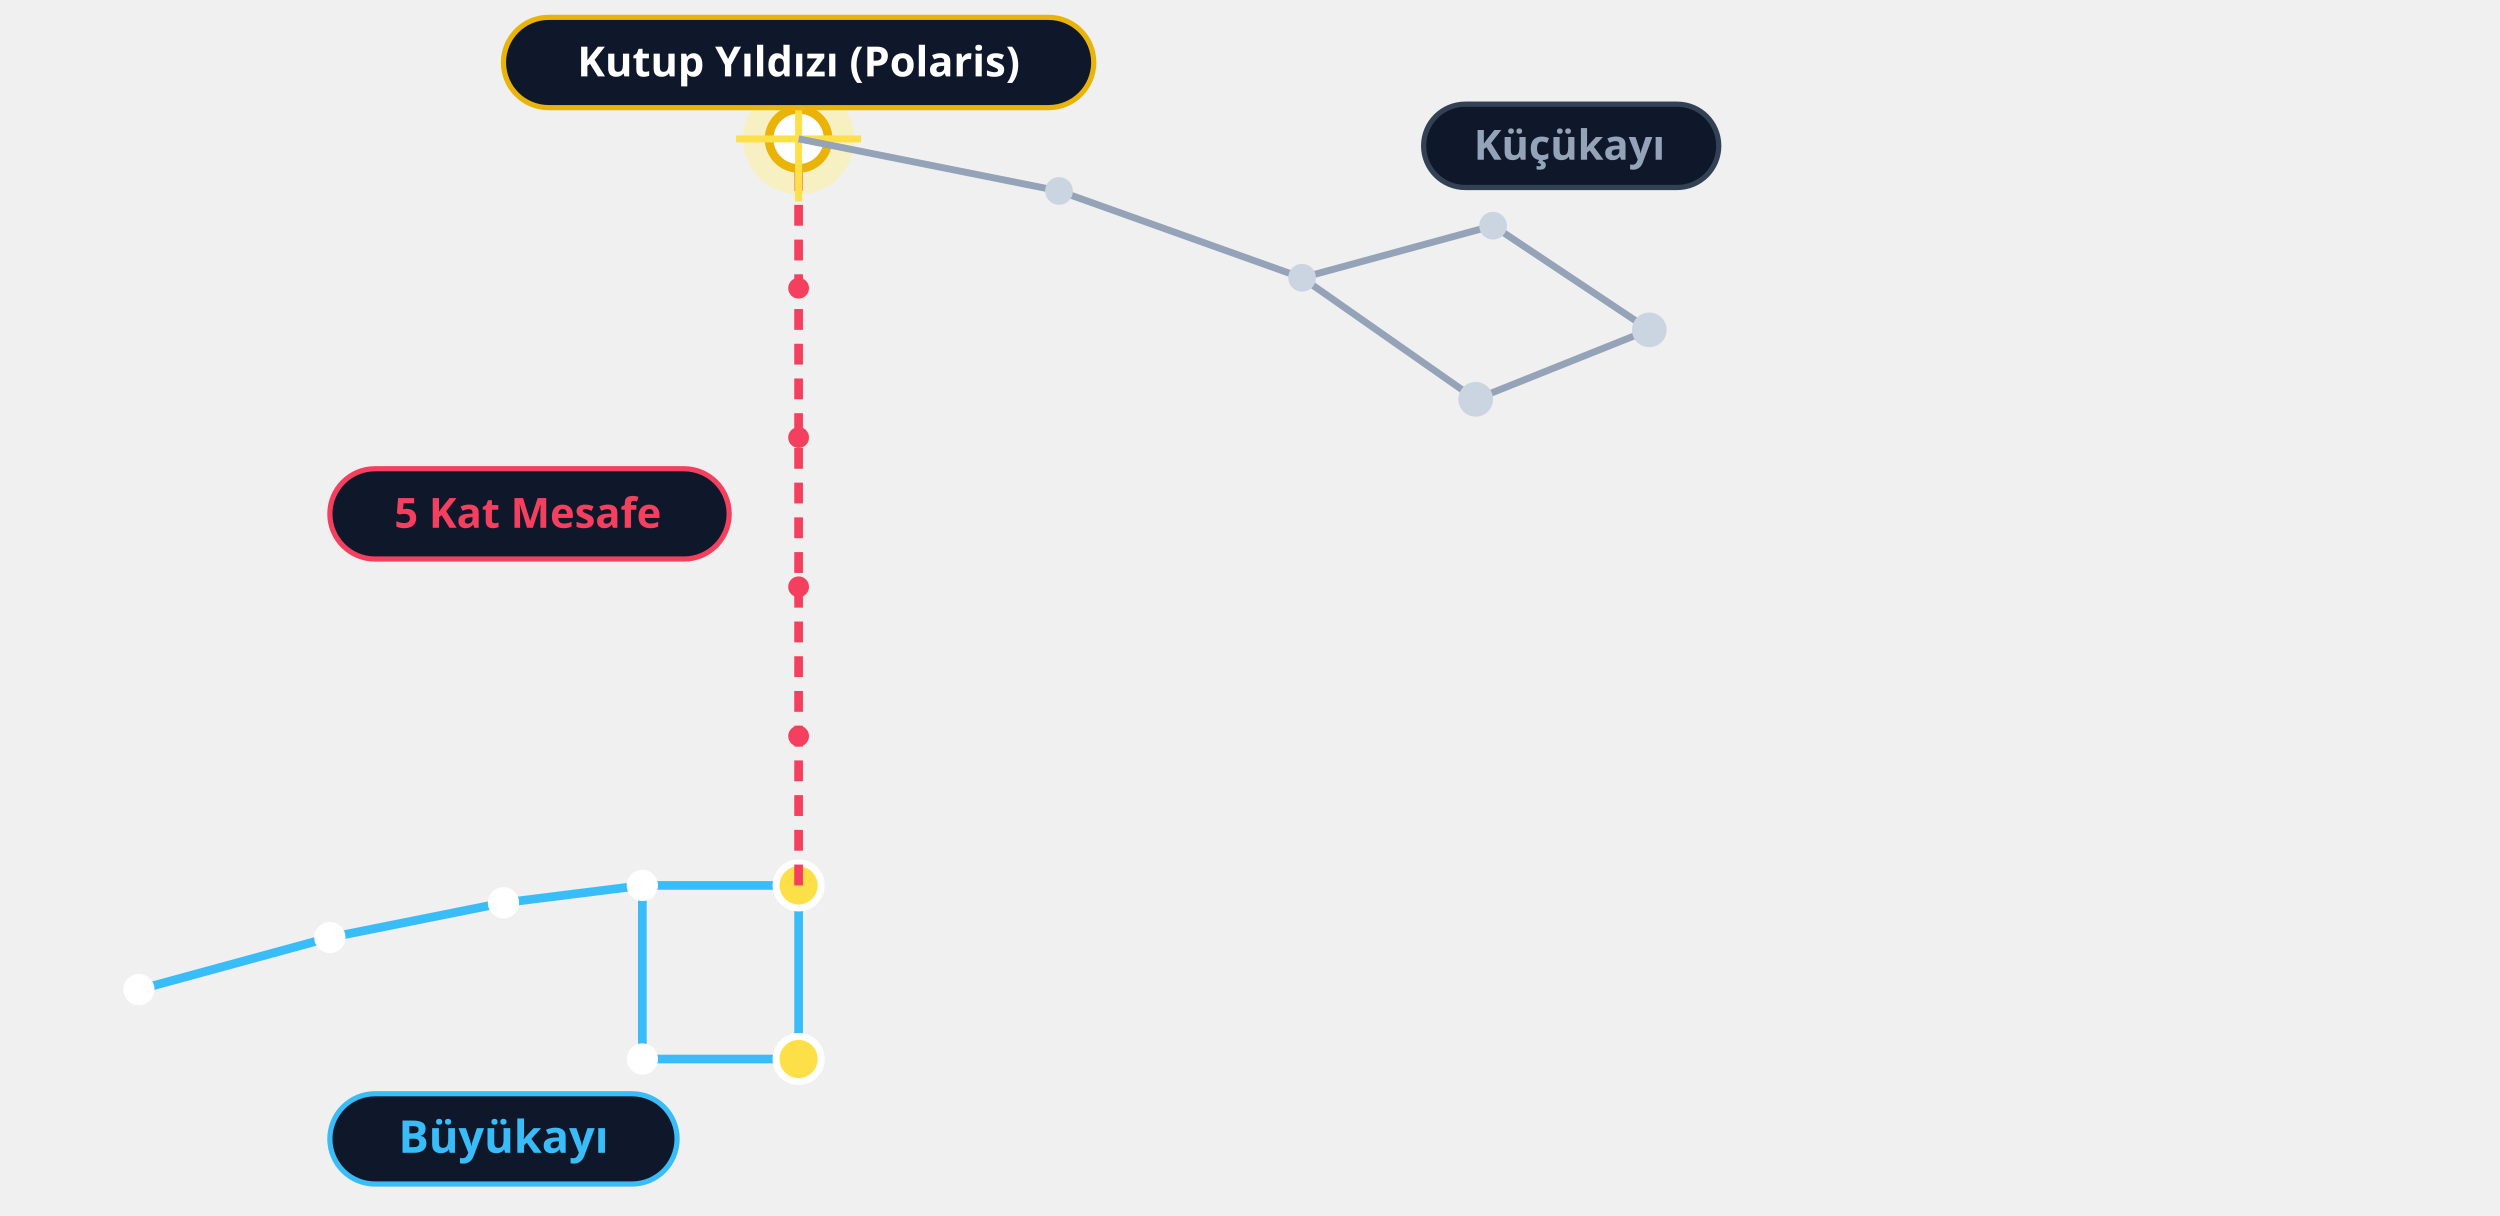
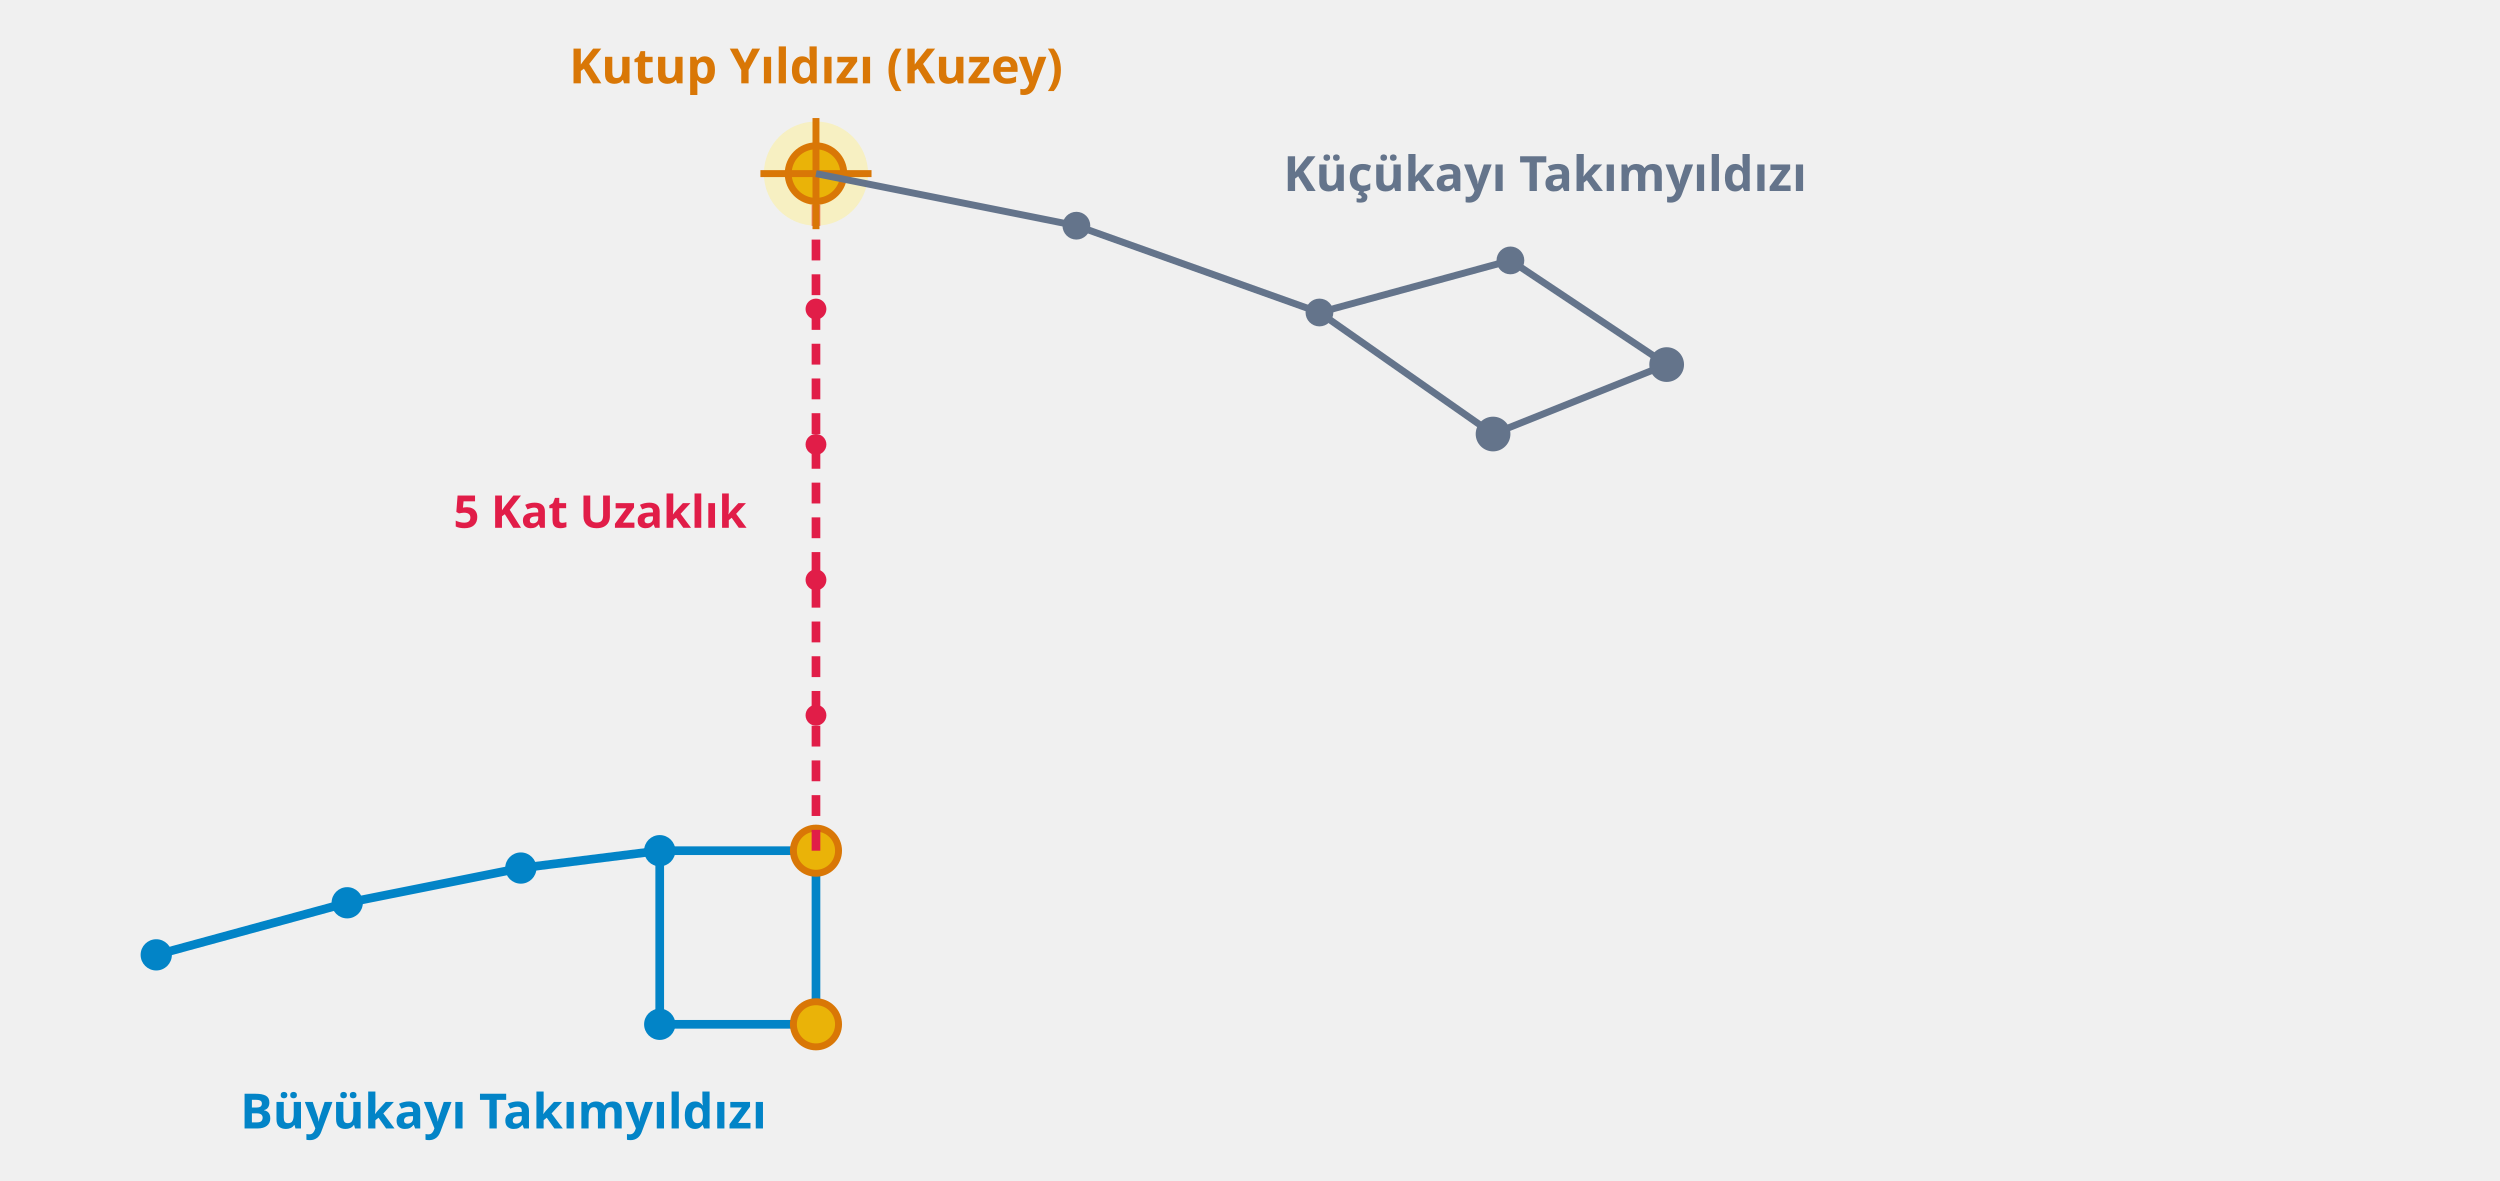
- <svg xmlns="http://www.w3.org/2000/svg" viewBox="0 0 720 350" width="100%" height="100%">
+ <svg xmlns="http://www.w3.org/2000/svg" viewBox="0 0 720 340" width="100%" height="100%">
  <rect width="100%" height="100%" fill="none" />
-   <polyline points="40,285 95,270 145,260 185,255" stroke="#38bdf8" stroke-width="2.5" fill="none" />
-   <polygon points="185,255 185,305 230,305 230,255" stroke="#38bdf8" stroke-width="2.5" fill="none" />
-   <circle cx="40" cy="285" r="4.5" fill="#ffffff" />
-   <circle cx="95" cy="270" r="4.5" fill="#ffffff" />
-   <circle cx="145" cy="260" r="4.5" fill="#ffffff" />
-   <circle cx="185" cy="255" r="4.5" fill="#ffffff" />
-   <circle cx="185" cy="305" r="4.5" fill="#ffffff" />
-   <circle cx="230" cy="305" r="6.5" fill="#fde047" stroke="#ffffff" stroke-width="2" />
-   <circle cx="230" cy="255" r="6.5" fill="#fde047" stroke="#ffffff" stroke-width="2" />
-   <rect x="95" y="315" width="100" height="26" rx="13" fill="#0f172a" stroke="#38bdf8" stroke-width="1.5" />
-   <text x="145" y="332" fill="#38bdf8" font-size="13" font-weight="bold" text-anchor="middle" font-family="system-ui, sans-serif">Büyükayı</text>
-   <line x1="230" y1="255" x2="230" y2="40" stroke="#f43f5e" stroke-width="2.5" stroke-dasharray="6,4" />
-   <polygon points="230,32 225,44 235,44" fill="#f43f5e" />
-   <circle cx="230" cy="212" r="3" fill="#f43f5e" />
-   <circle cx="230" cy="169" r="3" fill="#f43f5e" />
-   <circle cx="230" cy="126" r="3" fill="#f43f5e" />
-   <circle cx="230" cy="83" r="3" fill="#f43f5e" />
-   <rect x="95" y="135" width="115" height="26" rx="13" fill="#0f172a" stroke="#f43f5e" stroke-width="1.5" />
-   <text x="152" y="152" fill="#f43f5e" font-size="12" font-weight="bold" text-anchor="middle" font-family="system-ui, sans-serif">5 Kat Mesafe</text>
-   <g transform="translate(230, 40)">
-     <circle cx="0" cy="0" r="16" fill="#fef08a" opacity="0.45" />
-     <circle cx="0" cy="0" r="8.5" fill="#ffffff" stroke="#eab308" stroke-width="2.5" />
-     <line x1="0" y1="-18" x2="0" y2="18" stroke="#fde047" stroke-width="2" />
-     <line x1="-18" y1="0" x2="18" y2="0" stroke="#fde047" stroke-width="2" />
+   <polyline points="45,275 100,260 150,250 190,245" stroke="#0284c7" stroke-width="2.5" fill="none" />
+   <polygon points="190,245 190,295 235,295 235,245" stroke="#0284c7" stroke-width="2.5" fill="none" />
+   <circle cx="45" cy="275" r="4.5" fill="#0284c7" />
+   <circle cx="100" cy="260" r="4.5" fill="#0284c7" />
+   <circle cx="150" cy="250" r="4.5" fill="#0284c7" />
+   <circle cx="190" cy="245" r="4.5" fill="#0284c7" />
+   <circle cx="190" cy="295" r="4.5" fill="#0284c7" />
+   <circle cx="235" cy="295" r="6.5" fill="#eab308" stroke="#d97706" stroke-width="2" />
+   <circle cx="235" cy="245" r="6.5" fill="#eab308" stroke="#d97706" stroke-width="2" />
+   <text x="145" y="325" fill="#0284c7" font-size="14" font-weight="bold" text-anchor="middle" font-family="system-ui, sans-serif">Büyükayı Takımyıldızı</text>
+   <line x1="235" y1="245" x2="235" y2="50" stroke="#e11d48" stroke-width="2.5" stroke-dasharray="6,4" />
+   <polygon points="235,42 230,54 240,54" fill="#e11d48" />
+   <circle cx="235" cy="206" r="3" fill="#e11d48" />
+   <circle cx="235" cy="167" r="3" fill="#e11d48" />
+   <circle cx="235" cy="128" r="3" fill="#e11d48" />
+   <circle cx="235" cy="89" r="3" fill="#e11d48" />
+   <text x="215" y="152" fill="#e11d48" font-size="13" font-weight="bold" text-anchor="end" font-family="system-ui, sans-serif">5 Kat Uzaklık</text>
+   <g transform="translate(235, 50)">
+     <circle cx="0" cy="0" r="15" fill="#fef08a" opacity="0.45" />
+     <circle cx="0" cy="0" r="8" fill="#eab308" stroke="#d97706" stroke-width="2" />
+     <line x1="0" y1="-16" x2="0" y2="16" stroke="#d97706" stroke-width="2" />
+     <line x1="-16" y1="0" x2="16" y2="0" stroke="#d97706" stroke-width="2" />
  </g>
-   <rect x="145" y="5" width="170" height="26" rx="13" fill="#0f172a" stroke="#eab308" stroke-width="1.5" />
-   <text x="230" y="22" fill="#ffffff" font-size="12" font-weight="bold" text-anchor="middle" font-family="system-ui, sans-serif">Kutup Yıldızı (Polaris)</text>
-   <polyline points="230,40 305,55 375,80" stroke="#94a3b8" stroke-width="2" fill="none" />
-   <polygon points="375,80 430,65 475,95 425,115" stroke="#94a3b8" stroke-width="2" fill="none" />
-   <circle cx="305" cy="55" r="4" fill="#cbd5e1" />
-   <circle cx="375" cy="80" r="4" fill="#cbd5e1" />
-   <circle cx="430" cy="65" r="4" fill="#cbd5e1" />
-   <circle cx="475" cy="95" r="5" fill="#cbd5e1" />
-   <circle cx="425" cy="115" r="5" fill="#cbd5e1" />
-   <rect x="410" y="30" width="85" height="24" rx="12" fill="#0f172a" stroke="#334155" stroke-width="1.5" />
-   <text x="452" y="46" fill="#94a3b8" font-size="12" font-weight="bold" text-anchor="middle" font-family="system-ui, sans-serif">Küçükayı</text>
+   <text x="235" y="24" fill="#d97706" font-size="14" font-weight="bold" text-anchor="middle" font-family="system-ui, sans-serif">Kutup Yıldızı (Kuzey)</text>
+   <polyline points="235,50 310,65 380,90" stroke="#64748b" stroke-width="2" fill="none" />
+   <polygon points="380,90 435,75 480,105 430,125" stroke="#64748b" stroke-width="2" fill="none" />
+   <circle cx="310" cy="65" r="4" fill="#64748b" />
+   <circle cx="380" cy="90" r="4" fill="#64748b" />
+   <circle cx="435" cy="75" r="4" fill="#64748b" />
+   <circle cx="480" cy="105" r="5" fill="#64748b" />
+   <circle cx="430" cy="125" r="5" fill="#64748b" />
+   <text x="445" y="55" fill="#64748b" font-size="14" font-weight="bold" text-anchor="middle" font-family="system-ui, sans-serif">Küçükayı Takımyıldızı</text>
</svg>
